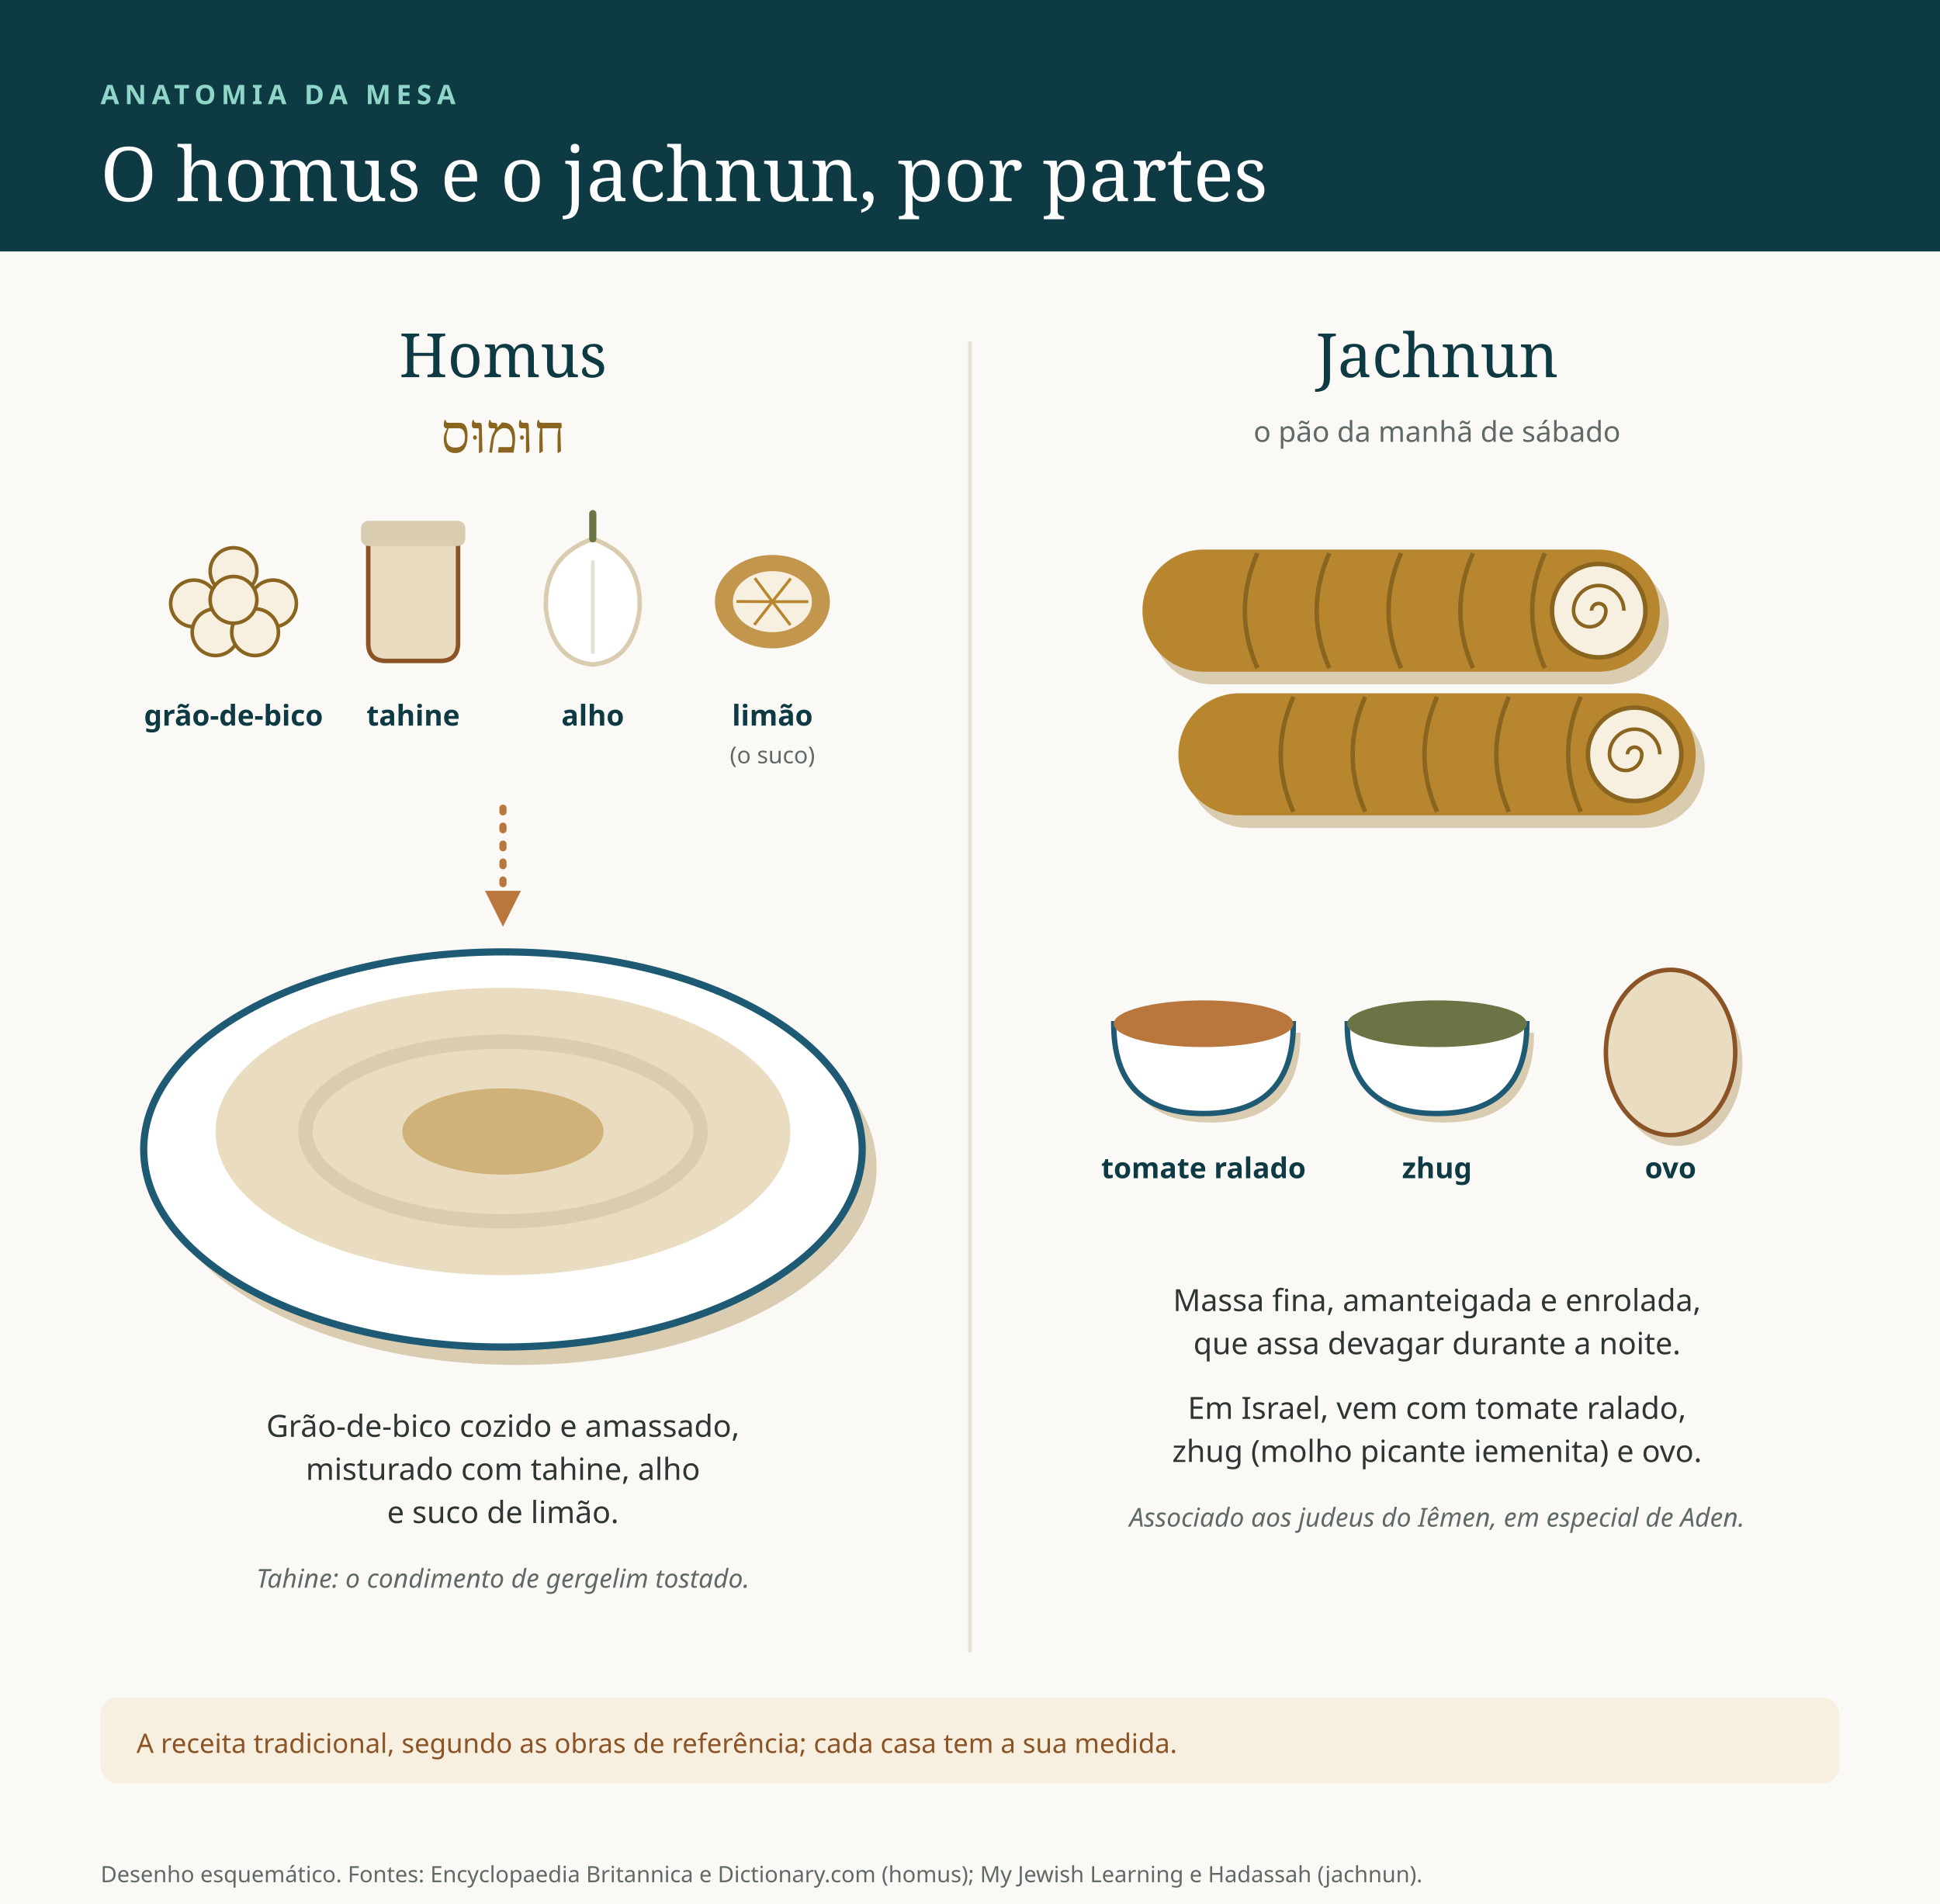
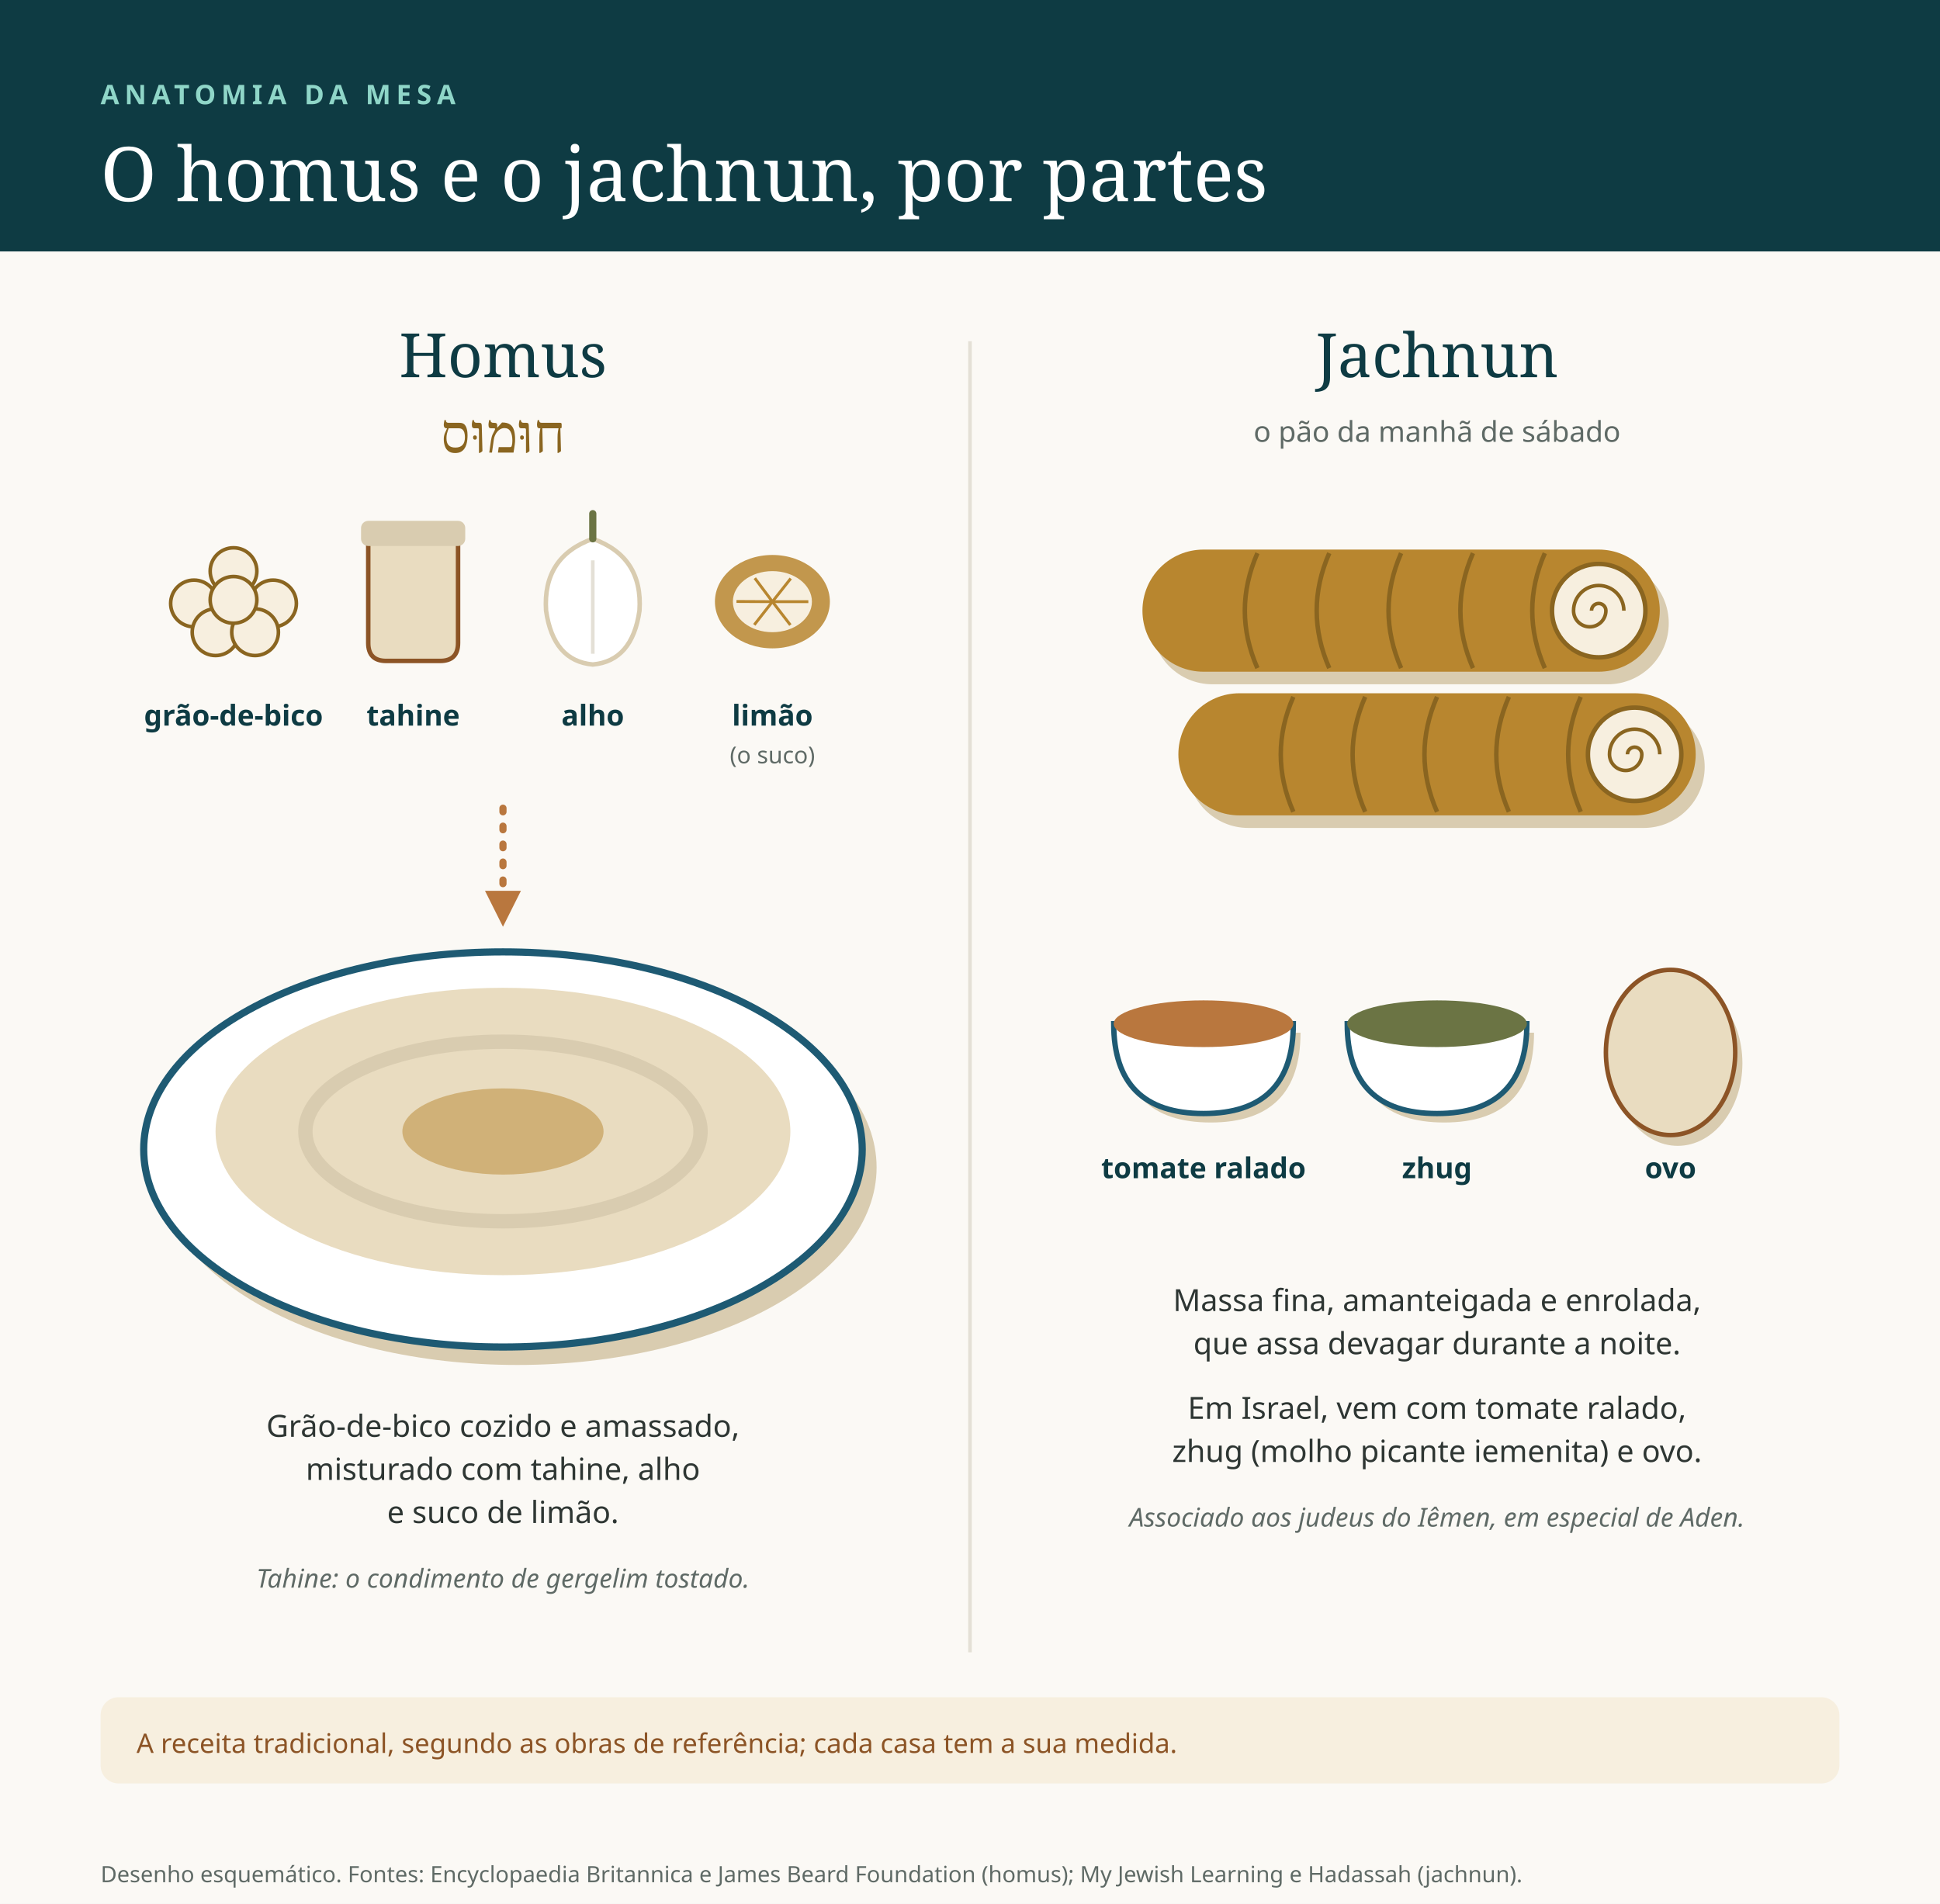
<svg xmlns="http://www.w3.org/2000/svg" class="fig-anatomia-homus-jachnun" viewBox="0 0 1080 1060" role="img" aria-label="Anatomia, em desenho: o homus leva grão-de-bico cozido e amassado, tahine, alho e suco de limão; o jachnun é massa enrolada assada a noite inteira, servida em Israel com tomate ralado, zhug e ovo.">
  <style>
.fig-anatomia-homus-jachnun .t{font-family:'Instrument Sans',system-ui,sans-serif}
.fig-anatomia-homus-jachnun .d{font-family:'Literata Display','Literata',Georgia,serif}
.fig-anatomia-homus-jachnun .n{font-family:'Bricolage Grotesque','Instrument Sans',sans-serif;font-weight:700}
.fig-anatomia-homus-jachnun .he{font-family:'Noto Serif Hebrew',serif}
.fig-anatomia-homus-jachnun .k{font-size:15px;letter-spacing:.22em;text-transform:uppercase;font-weight:600}
</style>
  <defs>
    <marker id="anatomia-homus-jachnun--ponta" viewBox="0 0 10 10" refX="7" refY="5" markerWidth="5" markerHeight="5" orient="auto-start-reverse">
      <path d="M0 0L10 5L0 10z" fill="#B9773E" />
    </marker>
    <pattern id="anatomia-homus-jachnun--ondas" width="46" height="22" patternUnits="userSpaceOnUse">
      <rect width="46" height="22" fill="#D3E6E8" />
      <path d="M3 13 q5.5 -5 11 0 t11 0" fill="none" stroke="#A9CDD2" stroke-width="1.6" stroke-linecap="round" />
    </pattern>
    <pattern id="anatomia-homus-jachnun--hachura" width="7" height="7" patternUnits="userSpaceOnUse" patternTransform="rotate(45)">
      <rect width="7" height="7" fill="#FBF3E2" />
      <line x1="0" y1="0" x2="0" y2="7" stroke="#B8862F" stroke-width="2" />
    </pattern>
    <pattern id="anatomia-homus-jachnun--hachura-golan" width="7" height="7" patternUnits="userSpaceOnUse" patternTransform="rotate(-45)">
      <rect width="7" height="7" fill="#F4EEE2" />
      <line x1="0" y1="0" x2="0" y2="7" stroke="#8A6520" stroke-width="1.6" />
    </pattern>
  </defs>
  <g fill="#1B211F">
    <rect width="1080" height="1060" fill="#FBF9F5" />
    <rect width="1080" height="140" fill="#0E3B43" />
    <text class="t" x="56" y="58" font-size="15" font-weight="700" letter-spacing="3" fill="#8FD6C8">ANATOMIA DA MESA</text>
    <text class="d" x="56" y="112" font-size="42" fill="#FFFFFF">O homus e o jachnun, por partes</text>
    <line x1="540" x2="540" y1="190" y2="920" stroke="#E4E0D6" stroke-width="2" />
    <text class="d" x="280" y="210" font-size="34" text-anchor="middle" fill="#0E3B43">Homus</text>
-     <text class="he" x="280" y="252" font-size="28" fill="#8A6520" direction="rtl" unicode-bidi="embed" text-anchor="middle">חוּמוּס</text>
+     <text class="he" x="280" y="252" font-size="28" style="font-size:28px" fill="#8A6520" direction="rtl" unicode-bidi="embed" text-anchor="middle">חוּמוּס</text>
    <circle cx="108" cy="336" r="13" fill="#F7EFDF" stroke="#8A6520" stroke-width="2" />
    <circle cx="130" cy="318" r="13" fill="#F7EFDF" stroke="#8A6520" stroke-width="2" />
    <circle cx="152" cy="336" r="13" fill="#F7EFDF" stroke="#8A6520" stroke-width="2" />
    <circle cx="120" cy="352" r="13" fill="#F7EFDF" stroke="#8A6520" stroke-width="2" />
    <circle cx="142" cy="352" r="13" fill="#F7EFDF" stroke="#8A6520" stroke-width="2" />
    <circle cx="130" cy="334" r="13" fill="#F7EFDF" stroke="#8A6520" stroke-width="2" />
    <text class="t" x="130" y="404" font-size="16" font-weight="700" text-anchor="middle" fill="#0E3B43">grão-de-bico</text>
    <path d="M205 300 h50 v58 q0 10 -10 10 h-30 q-10 0 -10 -10z" fill="#E9DCC0" stroke="#8C5426" stroke-width="2.5" />
    <rect x="201" y="290" width="58" height="14" rx="4" fill="#D9CCB0" />
    <text class="t" x="230" y="404" font-size="16" font-weight="700" text-anchor="middle" fill="#0E3B43">tahine</text>
    <path d="M330 300 q28 10 26 40 q-4 28 -26 30 q-22 -2 -26 -30 q-2 -30 26 -40z" fill="#FFFFFF" stroke="#D9CCB0" stroke-width="2.5" />
    <path d="M330 300 v-14" stroke="#6B7444" stroke-width="4" stroke-linecap="round" />
    <path d="M330 312 v52" stroke="#E4E0D6" stroke-width="2" />
    <text class="t" x="330" y="404" font-size="16" font-weight="700" text-anchor="middle" fill="#0E3B43">alho</text>
    <ellipse cx="430" cy="335" rx="32" ry="26" fill="#B8862F" opacity=".85" />
    <ellipse cx="430" cy="335" rx="22" ry="17" fill="#F7EFDF" />
    <line x1="430" y1="335" x2="450.0" y2="335.0" stroke="#B8862F" stroke-width="1.6" />
    <line x1="430" y1="335" x2="440.0" y2="348.0" stroke="#B8862F" stroke-width="1.6" />
    <line x1="430" y1="335" x2="419.9" y2="347.9" stroke="#B8862F" stroke-width="1.6" />
    <line x1="430" y1="335" x2="410.0" y2="334.9" stroke="#B8862F" stroke-width="1.6" />
    <line x1="430" y1="335" x2="420.2" y2="321.9" stroke="#B8862F" stroke-width="1.6" />
    <line x1="430" y1="335" x2="440.2" y2="322.1" stroke="#B8862F" stroke-width="1.6" />
    <text class="t" x="430" y="404" font-size="16" font-weight="700" text-anchor="middle" fill="#0E3B43">limão</text>
    <text class="t" x="430" y="425" font-size="13" text-anchor="middle" fill="#5F6A66">(o suco)</text>
    <path d="M280 450 v60" stroke="#B9773E" stroke-width="4" stroke-dasharray="2 8" stroke-linecap="round" marker-end="url(#anatomia-homus-jachnun--ponta)" />
    <ellipse cx="288" cy="650" rx="200" ry="110" fill="#D9CCB0" />
    <ellipse cx="280" cy="640" rx="200" ry="110" fill="#FFFFFF" stroke="#1E5A73" stroke-width="4" />
    <ellipse cx="280" cy="630" rx="160" ry="80" fill="#E9DCC0" />
    <ellipse cx="280" cy="630" rx="110" ry="50" fill="none" stroke="#D9CCB0" stroke-width="8" />
    <ellipse cx="280" cy="630" rx="56" ry="24" fill="#B8862F" opacity=".5" />
    <text class="t" x="280" y="800" font-size="17" text-anchor="middle" fill="#2E3633">Grão-de-bico cozido e amassado,</text>
    <text class="t" x="280" y="824" font-size="17" text-anchor="middle" fill="#2E3633">misturado com tahine, alho</text>
    <text class="t" x="280" y="848" font-size="17" text-anchor="middle" fill="#2E3633">e suco de limão.</text>
    <text class="t" x="280" y="884" font-size="14.5" text-anchor="middle" font-style="italic" fill="#5F6A66">Tahine: o condimento de gergelim tostado.</text>
    <text class="d" x="800" y="210" font-size="34" text-anchor="middle" fill="#0E3B43">Jachnun</text>
    <text class="t" x="800" y="246" font-size="16" text-anchor="middle" fill="#5F6A66">o pão da manhã de sábado</text>
    <path d="M670 306 h220 a34 34 0 0 1 0 68 h-220 a34 34 0 0 1 0 -68z" transform="translate(5 7)" fill="#D9CCB0" />
    <path d="M670 306 h220 a34 34 0 0 1 0 68 h-220 a34 34 0 0 1 0 -68z" fill="#B8862F" />
    <path d="M700 308 q-14 32 0 64" fill="none" stroke="#8A6520" stroke-width="2.5" />
    <path d="M740 308 q-14 32 0 64" fill="none" stroke="#8A6520" stroke-width="2.5" />
    <path d="M780 308 q-14 32 0 64" fill="none" stroke="#8A6520" stroke-width="2.5" />
    <path d="M820 308 q-14 32 0 64" fill="none" stroke="#8A6520" stroke-width="2.5" />
    <path d="M860 308 q-14 32 0 64" fill="none" stroke="#8A6520" stroke-width="2.5" />
    <circle cx="890" cy="340" r="26" fill="#F7EFDF" stroke="#8A6520" stroke-width="2.5" />
    <path d="M890 340 m-4 0 a4 4 0 1 1 8 0 a9 9 0 1 1 -18 0 a14 14 0 1 1 28 0" fill="none" stroke="#8A6520" stroke-width="2" />
    <path d="M690 386 h220 a34 34 0 0 1 0 68 h-220 a34 34 0 0 1 0 -68z" transform="translate(5 7)" fill="#D9CCB0" />
    <path d="M690 386 h220 a34 34 0 0 1 0 68 h-220 a34 34 0 0 1 0 -68z" fill="#B8862F" />
    <path d="M720 388 q-14 32 0 64" fill="none" stroke="#8A6520" stroke-width="2.5" />
    <path d="M760 388 q-14 32 0 64" fill="none" stroke="#8A6520" stroke-width="2.5" />
    <path d="M800 388 q-14 32 0 64" fill="none" stroke="#8A6520" stroke-width="2.5" />
    <path d="M840 388 q-14 32 0 64" fill="none" stroke="#8A6520" stroke-width="2.5" />
    <path d="M880 388 q-14 32 0 64" fill="none" stroke="#8A6520" stroke-width="2.5" />
    <circle cx="910" cy="420" r="26" fill="#F7EFDF" stroke="#8A6520" stroke-width="2.5" />
    <path d="M910 420 m-4 0 a4 4 0 1 1 8 0 a9 9 0 1 1 -18 0 a14 14 0 1 1 28 0" fill="none" stroke="#8A6520" stroke-width="2" />
    <path d="M620 570 h100 q0 50 -50 50 q-50 0 -50 -50z" fill="#D9CCB0" transform="translate(4 5)" />
    <path d="M620 570 h100 q0 50 -50 50 q-50 0 -50 -50z" fill="#FFFFFF" stroke="#1E5A73" stroke-width="3" />
    <ellipse cx="670" cy="570" rx="50" ry="13" fill="#B9773E" />
    <text class="t" x="670" y="656" font-size="16" font-weight="700" text-anchor="middle" fill="#0E3B43">tomate ralado</text>
    <path d="M750 570 h100 q0 50 -50 50 q-50 0 -50 -50z" fill="#D9CCB0" transform="translate(4 5)" />
    <path d="M750 570 h100 q0 50 -50 50 q-50 0 -50 -50z" fill="#FFFFFF" stroke="#1E5A73" stroke-width="3" />
    <ellipse cx="800" cy="570" rx="50" ry="13" fill="#6B7444" />
    <text class="t" x="800" y="656" font-size="16" font-weight="700" text-anchor="middle" fill="#0E3B43">zhug</text>
    <ellipse cx="934" cy="592" rx="36" ry="46" fill="#D9CCB0" />
    <ellipse cx="930" cy="586" rx="36" ry="46" fill="#E9DCC0" stroke="#8C5426" stroke-width="2.5" />
    <text class="t" x="930" y="656" font-size="16" font-weight="700" text-anchor="middle" fill="#0E3B43">ovo</text>
    <text class="t" x="800" y="730" font-size="17" text-anchor="middle" fill="#2E3633">Massa fina, amanteigada e enrolada,</text>
    <text class="t" x="800" y="754" font-size="17" text-anchor="middle" fill="#2E3633">que assa devagar durante a noite.</text>
    <text class="t" x="800" y="790" font-size="17" text-anchor="middle" fill="#2E3633">Em Israel, vem com tomate ralado,</text>
    <text class="t" x="800" y="814" font-size="17" text-anchor="middle" fill="#2E3633">zhug (molho picante iemenita) e ovo.</text>
    <text class="t" x="800" y="850" font-size="14.5" text-anchor="middle" font-style="italic" fill="#5F6A66">Associado aos judeus do Iêmen, em especial de Aden.</text>
    <rect x="56" y="945" width="968" height="48" rx="10" fill="#F7EFDF" />
    <text class="t" x="76" y="976" font-size="15" fill="#8C5426">A receita tradicional, segundo as obras de referência; cada casa tem a sua medida.</text>
-     <text class="t" x="56" y="1048" font-size="12.5" fill="#5F6A66">Desenho esquemático. Fontes: Encyclopaedia Britannica e Dictionary.com (homus); My Jewish Learning e Hadassah (jachnun).</text>
+     <text class="t" x="56" y="1048" font-size="12.5" fill="#5F6A66">Desenho esquemático. Fontes: Encyclopaedia Britannica e James Beard Foundation (homus); My Jewish Learning e Hadassah (jachnun).</text>
  </g>
</svg>
